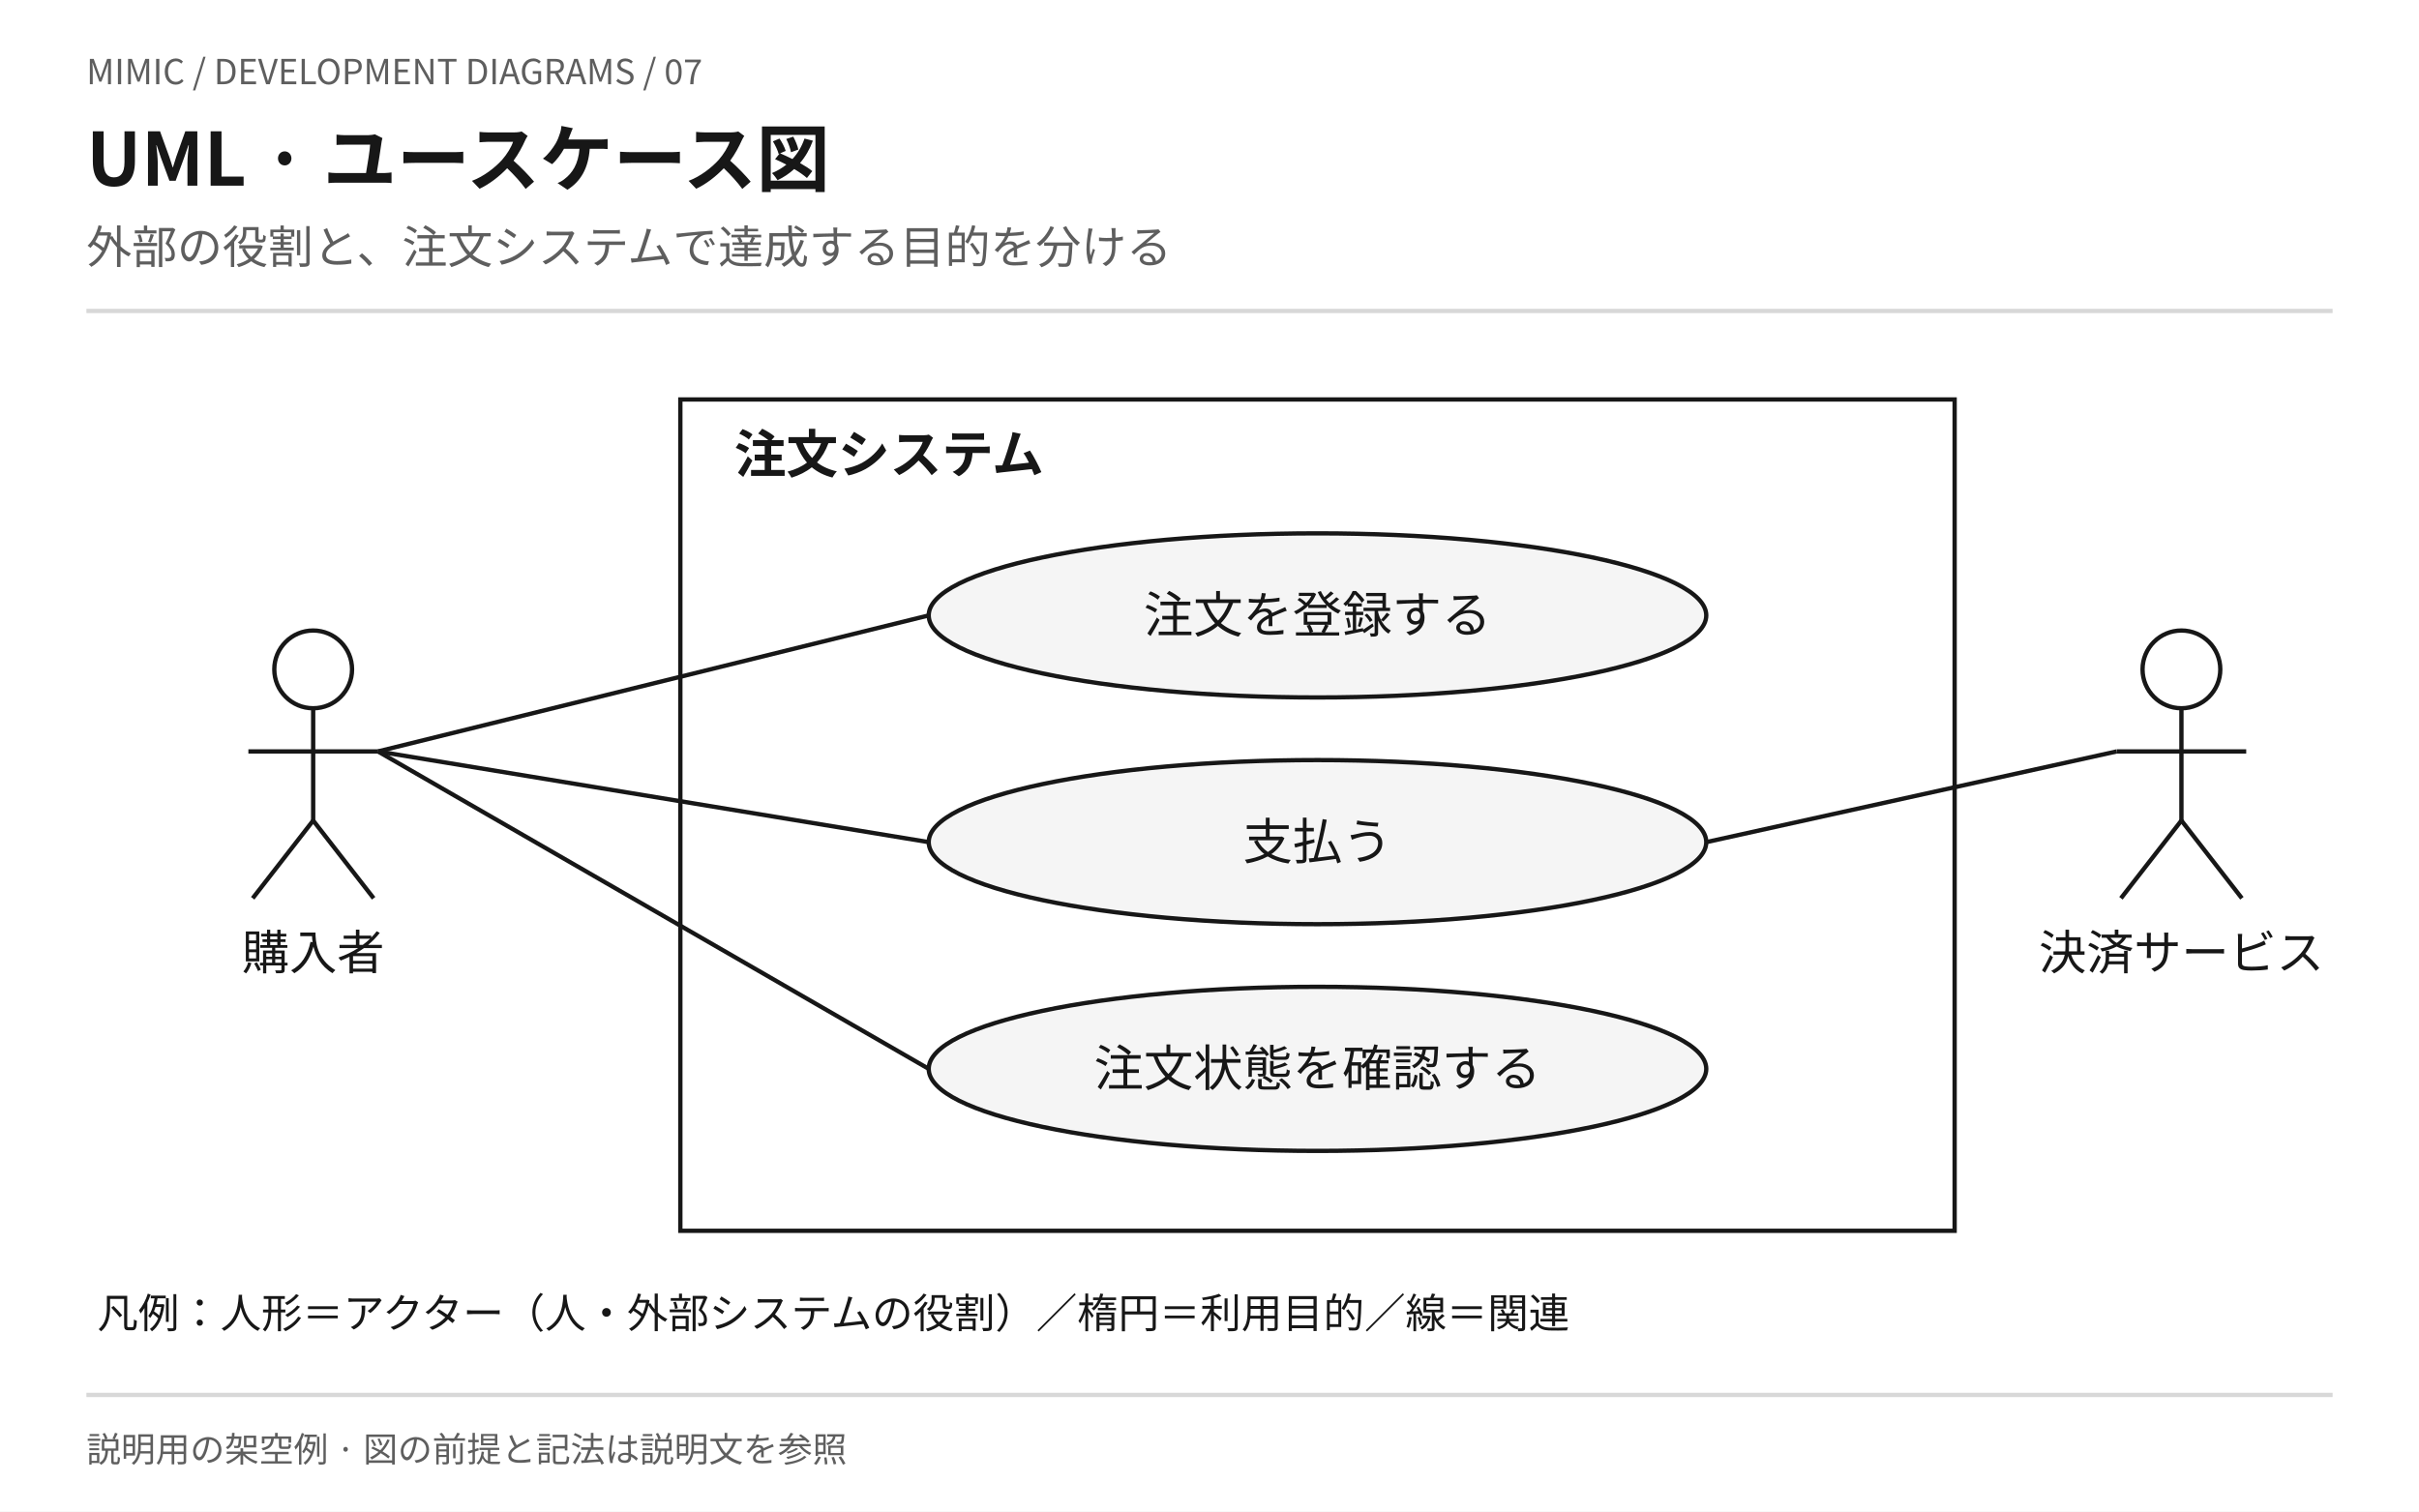
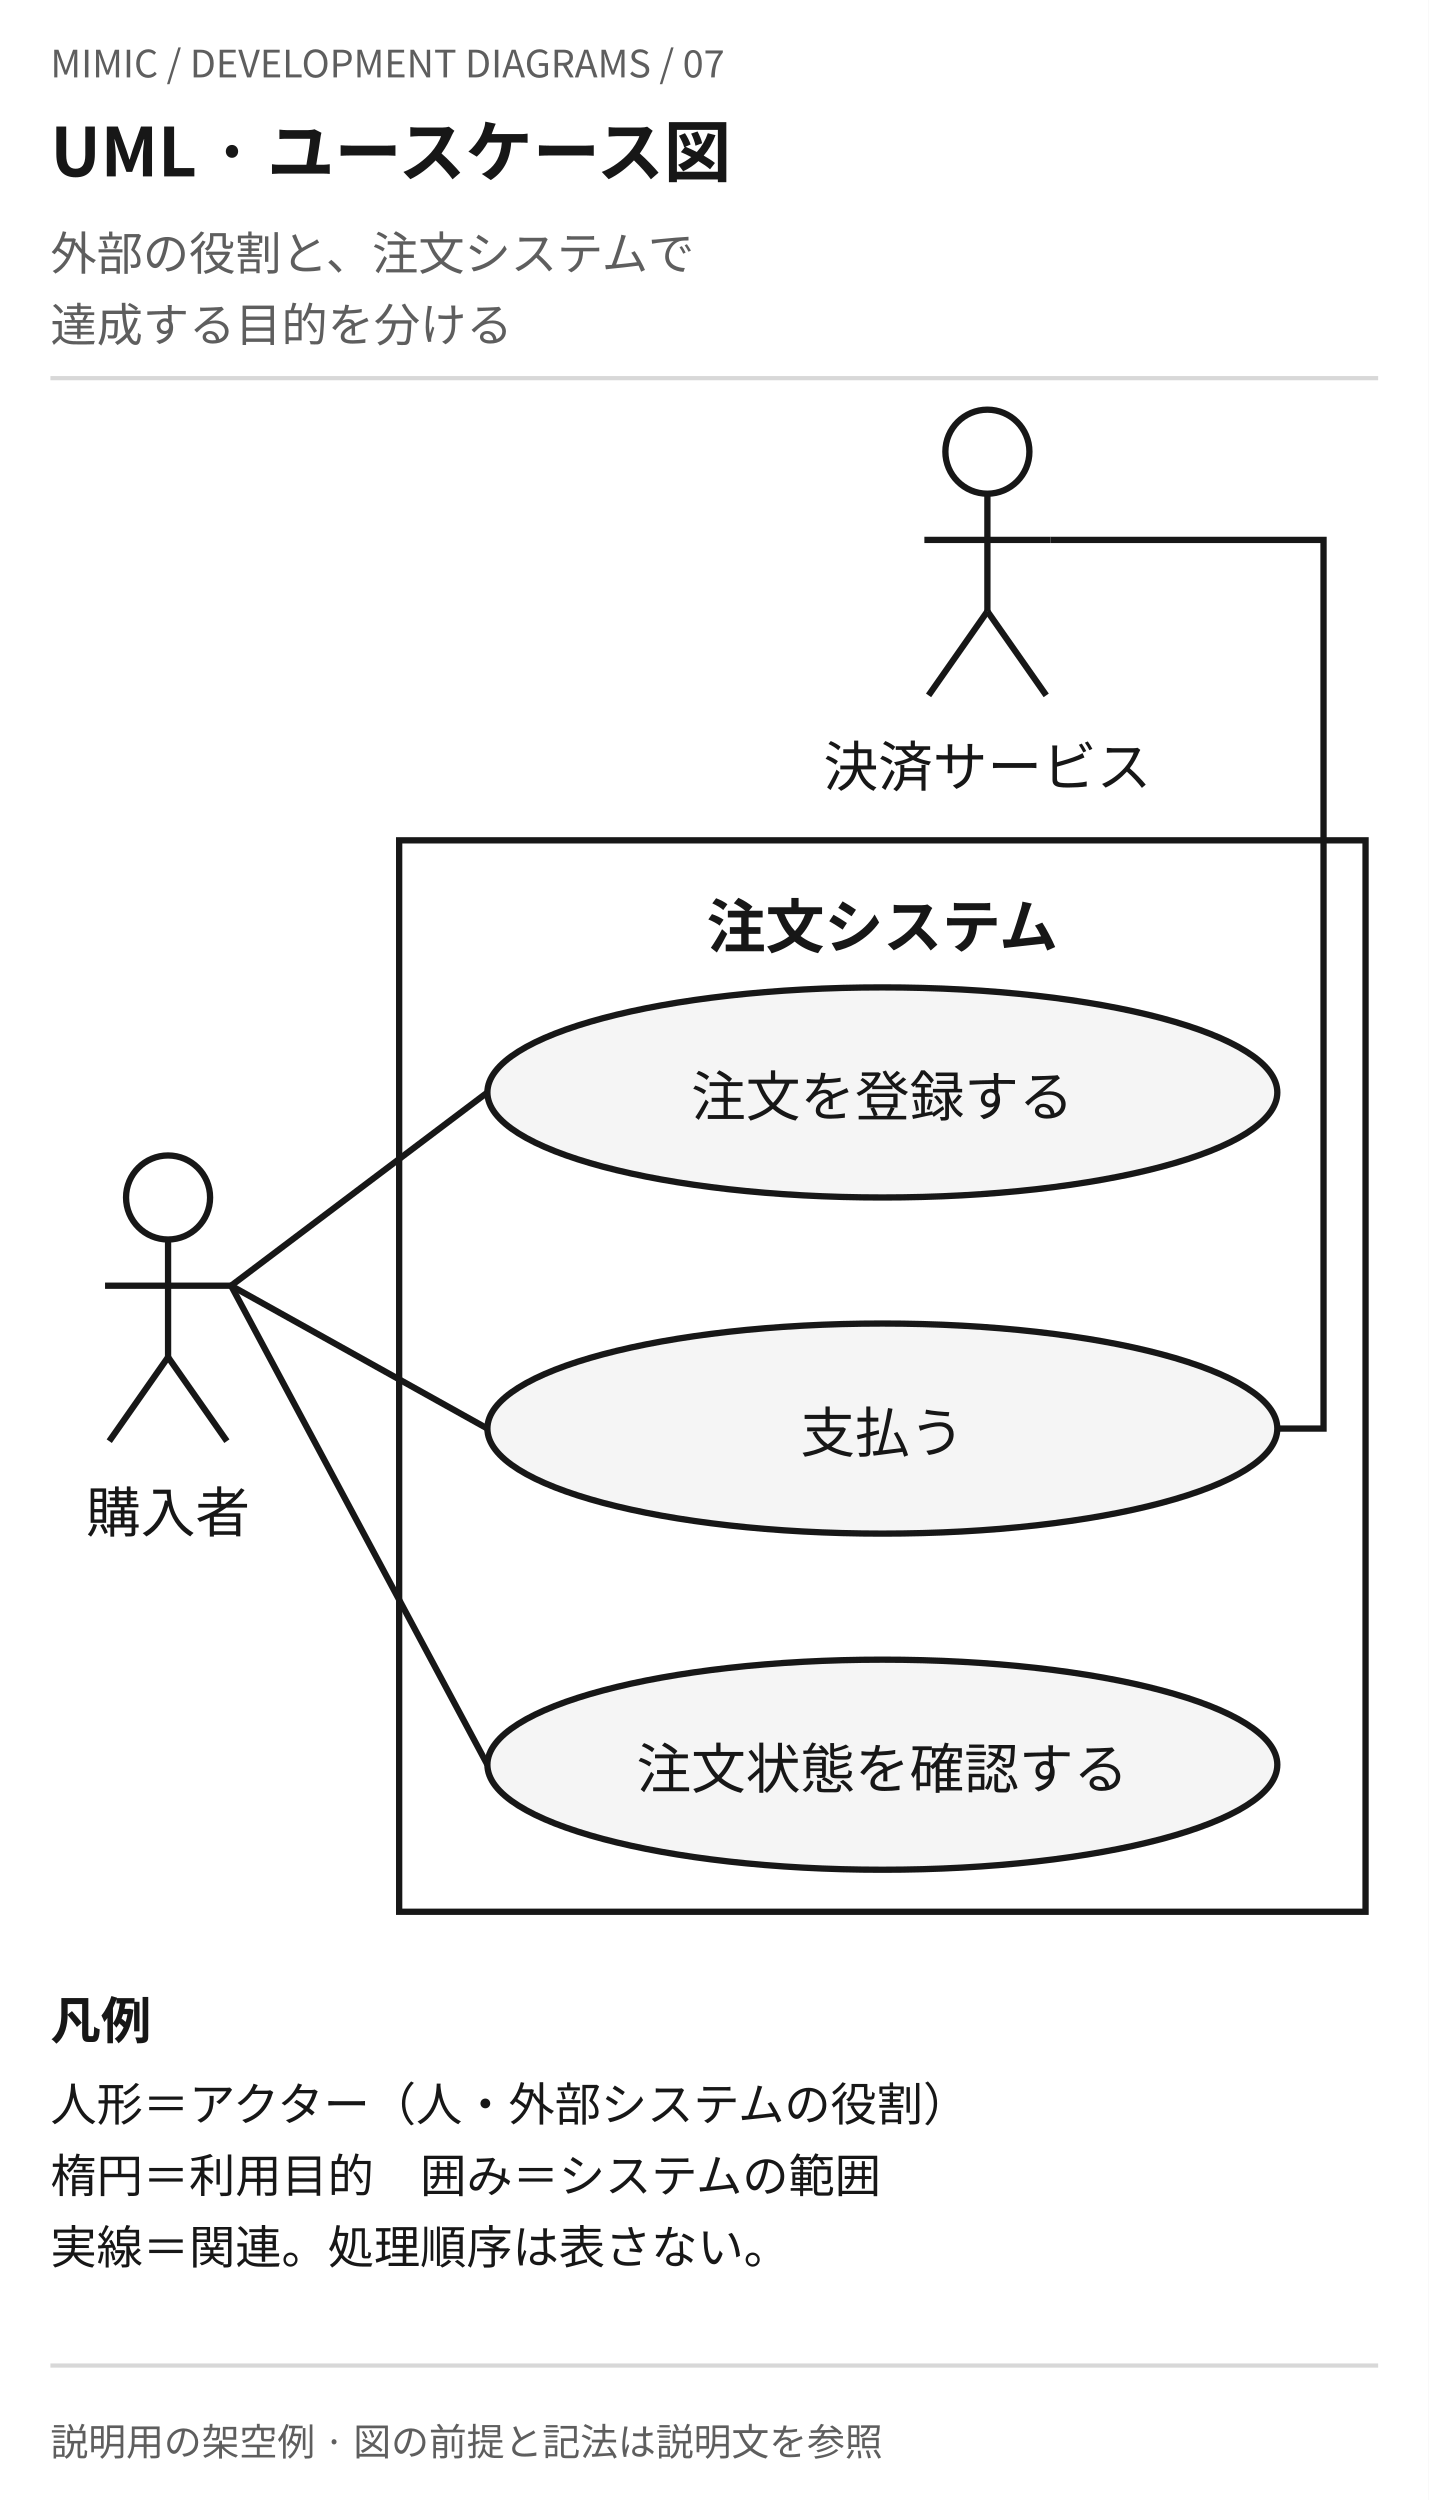
- <svg xmlns="http://www.w3.org/2000/svg" viewBox="0 0 1120 700" role="img" aria-labelledby="title desc">
-   <rect x="0" y="0" width="1120" height="700" fill="#ffffff" stroke="none" stroke-width="2" />
-   <text x="40" y="39" fill="#5e5e5e" font-family="Noto Sans CJK JP, sans-serif" font-size="16" font-weight="400" text-anchor="start">MIMIC  /  DEVELOPMENT DIAGRAMS  /  07</text>
-   <text x="40" y="86" fill="#171717" font-family="Noto Sans CJK JP, sans-serif" font-size="34" font-weight="600" text-anchor="start">UML · ユースケース図</text>
-   <text x="40" y="122" fill="#5e5e5e" font-family="Noto Sans CJK JP, sans-serif" font-size="21" font-weight="400" text-anchor="start">外部の役割と、注文システムで達成する目的を分ける</text>
-   <line x1="40" y1="144" x2="1080" y2="144" stroke="#d8d8d8" stroke-width="2" />
-   <line x1="40" y1="646" x2="1080" y2="646" stroke="#d8d8d8" stroke-width="2" />
-   <text x="40" y="677" fill="#5e5e5e" font-family="Noto Sans CJK JP, sans-serif" font-size="16" font-weight="400" text-anchor="start">説明用の架空例 · 図の前提と記法は説明文を参照</text>
-   <rect x="315" y="185" width="590" height="385" fill="#ffffff" stroke="#171717" stroke-width="2" />
-   <text x="340" y="219" fill="#171717" font-family="Noto Sans CJK JP, sans-serif" font-size="24" font-weight="600" text-anchor="start">注文システム</text>
-   <circle cx="145" cy="310" r="18" fill="#ffffff" stroke="#171717" stroke-width="2" />
-   <line x1="145" y1="328" x2="145" y2="380" stroke="#171717" stroke-width="2" />
-   <line x1="115" y1="348" x2="175" y2="348" stroke="#171717" stroke-width="2" />
-   <line x1="145" y1="380" x2="117" y2="416" stroke="#171717" stroke-width="2" />
-   <line x1="145" y1="380" x2="173" y2="416" stroke="#171717" stroke-width="2" />
-   <text x="145" y="449" fill="#171717" font-family="Noto Sans CJK JP, sans-serif" font-size="22" font-weight="400" text-anchor="middle">購入者</text>
-   <circle cx="1010" cy="310" r="18" fill="#ffffff" stroke="#171717" stroke-width="2" />
-   <line x1="1010" y1="328" x2="1010" y2="380" stroke="#171717" stroke-width="2" />
-   <line x1="980" y1="348" x2="1040" y2="348" stroke="#171717" stroke-width="2" />
-   <line x1="1010" y1="380" x2="982" y2="416" stroke="#171717" stroke-width="2" />
-   <line x1="1010" y1="380" x2="1038" y2="416" stroke="#171717" stroke-width="2" />
-   <text x="1010" y="449" fill="#171717" font-family="Noto Sans CJK JP, sans-serif" font-size="22" font-weight="400" text-anchor="middle">決済サービス</text>
-   <ellipse cx="610" cy="285" rx="180" ry="38" fill="#f5f5f5" stroke="#171717" stroke-width="2" />
-   <text x="610" y="293" fill="#171717" font-family="Noto Sans CJK JP, sans-serif" font-size="23" font-weight="400" text-anchor="middle">注文を登録する</text>
-   <line x1="175" y1="348" x2="430" y2="285" stroke="#171717" stroke-width="2" />
-   <ellipse cx="610" cy="390" rx="180" ry="38" fill="#f5f5f5" stroke="#171717" stroke-width="2" />
-   <text x="610" y="398" fill="#171717" font-family="Noto Sans CJK JP, sans-serif" font-size="23" font-weight="400" text-anchor="middle">支払う</text>
-   <line x1="175" y1="348" x2="430" y2="390" stroke="#171717" stroke-width="2" />
-   <ellipse cx="610" cy="495" rx="180" ry="38" fill="#f5f5f5" stroke="#171717" stroke-width="2" />
-   <text x="610" y="503" fill="#171717" font-family="Noto Sans CJK JP, sans-serif" font-size="23" font-weight="400" text-anchor="middle">注文状態を確認する</text>
-   <line x1="175" y1="348" x2="430" y2="495" stroke="#171717" stroke-width="2" />
-   <line x1="790" y1="390" x2="980" y2="348" stroke="#171717" stroke-width="2" />
-   <text x="45" y="615" fill="#171717" font-family="Noto Sans CJK JP, sans-serif" font-size="19" font-weight="400" text-anchor="start">凡例：人形＝アクター（人・外部システムの役割）／楕円＝利用目的／線＝関連</text>
+ <svg xmlns="http://www.w3.org/2000/svg" viewBox="0 0 680 1190" role="img" aria-labelledby="title desc">
+   <rect x="0" y="0" width="680" height="1190" fill="#ffffff" stroke="none" stroke-width="3" />
+   <text x="24" y="29" fill="#5e5e5e" font-family="Noto Sans CJK JP, sans-serif" font-size="18" font-weight="400" text-anchor="start" dominant-baseline="central">MIMIC / DEVELOPMENT DIAGRAMS / 07</text>
+   <text x="24" y="70" fill="#171717" font-family="Noto Sans CJK JP, sans-serif" font-size="32" font-weight="600" text-anchor="start" dominant-baseline="central">UML · ユースケース図</text>
+   <text x="24" y="119.0" fill="#5e5e5e" font-family="Noto Sans CJK JP, sans-serif" font-size="22" font-weight="400" text-anchor="start" dominant-baseline="central">外部の役割と、注文システムで</text>
+   <text x="24" y="153.0" fill="#5e5e5e" font-family="Noto Sans CJK JP, sans-serif" font-size="22" font-weight="400" text-anchor="start" dominant-baseline="central">達成する目的を分ける</text>
+   <line x1="24" y1="180" x2="656" y2="180" stroke="#d8d8d8" stroke-width="2" />
+   <line x1="24" y1="1126" x2="656" y2="1126" stroke="#d8d8d8" stroke-width="2" />
+   <text x="24" y="1161" fill="#5e5e5e" font-family="Noto Sans CJK JP, sans-serif" font-size="18" font-weight="400" text-anchor="start" dominant-baseline="central">説明用の架空例 · 図の前提と記法は説明文を参照</text>
+   <rect x="190" y="400" width="460" height="510" fill="#ffffff" stroke="#171717" stroke-width="3" />
+   <text x="420" y="439" fill="#171717" font-family="Noto Sans CJK JP, sans-serif" font-size="28" font-weight="600" text-anchor="middle" dominant-baseline="central">注文システム</text>
+   <circle cx="80" cy="570" r="20" fill="#ffffff" stroke="#171717" stroke-width="3" />
+   <line x1="80" y1="590" x2="80" y2="646" stroke="#171717" stroke-width="3" />
+   <line x1="50" y1="612" x2="110" y2="612" stroke="#171717" stroke-width="3" />
+   <line x1="80" y1="646" x2="52" y2="686" stroke="#171717" stroke-width="3" />
+   <line x1="80" y1="646" x2="108" y2="686" stroke="#171717" stroke-width="3" />
+   <text x="80" y="718" fill="#171717" font-family="Noto Sans CJK JP, sans-serif" font-size="26" font-weight="400" text-anchor="middle" dominant-baseline="central">購入者</text>
+   <circle cx="470" cy="215" r="20" fill="#ffffff" stroke="#171717" stroke-width="3" />
+   <line x1="470" y1="235" x2="470" y2="291" stroke="#171717" stroke-width="3" />
+   <line x1="440" y1="257" x2="500" y2="257" stroke="#171717" stroke-width="3" />
+   <line x1="470" y1="291" x2="442" y2="331" stroke="#171717" stroke-width="3" />
+   <line x1="470" y1="291" x2="498" y2="331" stroke="#171717" stroke-width="3" />
+   <text x="470" y="363" fill="#171717" font-family="Noto Sans CJK JP, sans-serif" font-size="26" font-weight="400" text-anchor="middle" dominant-baseline="central">決済サービス</text>
+   <ellipse cx="420" cy="520" rx="188" ry="50" fill="#f5f5f5" stroke="#171717" stroke-width="3" />
+   <text x="420" y="520" fill="#171717" font-family="Noto Sans CJK JP, sans-serif" font-size="26" font-weight="400" text-anchor="middle" dominant-baseline="central">注文を登録する</text>
+   <line x1="110" y1="612" x2="232" y2="520" stroke="#171717" stroke-width="3" />
+   <ellipse cx="420" cy="680" rx="188" ry="50" fill="#f5f5f5" stroke="#171717" stroke-width="3" />
+   <text x="420" y="680" fill="#171717" font-family="Noto Sans CJK JP, sans-serif" font-size="26" font-weight="400" text-anchor="middle" dominant-baseline="central">支払う</text>
+   <line x1="110" y1="612" x2="232" y2="680" stroke="#171717" stroke-width="3" />
+   <ellipse cx="420" cy="840" rx="188" ry="50" fill="#f5f5f5" stroke="#171717" stroke-width="3" />
+   <text x="420" y="840" fill="#171717" font-family="Noto Sans CJK JP, sans-serif" font-size="26" font-weight="400" text-anchor="middle" dominant-baseline="central">注文状態を確認する</text>
+   <line x1="110" y1="612" x2="232" y2="840" stroke="#171717" stroke-width="3" />
+   <polyline points="500,257 630,257 630,680 608,680" fill="none" stroke="#171717" stroke-width="3" />
+   <text x="24" y="960" fill="#171717" font-family="Noto Sans CJK JP, sans-serif" font-size="24" font-weight="600" text-anchor="start" dominant-baseline="central">凡例</text>
+   <text x="24" y="1000" fill="#171717" font-family="Noto Sans CJK JP, sans-serif" font-size="22" font-weight="400" text-anchor="start" dominant-baseline="central">人形＝アクター（人・外部システムの役割）</text>
+   <text x="24" y="1034" fill="#171717" font-family="Noto Sans CJK JP, sans-serif" font-size="22" font-weight="400" text-anchor="start" dominant-baseline="central">楕円＝利用目的　囲み＝システムの範囲</text>
+   <text x="24" y="1068" fill="#171717" font-family="Noto Sans CJK JP, sans-serif" font-size="22" font-weight="400" text-anchor="start" dominant-baseline="central">実線＝関連。処理順序は表さない。</text>
</svg>
